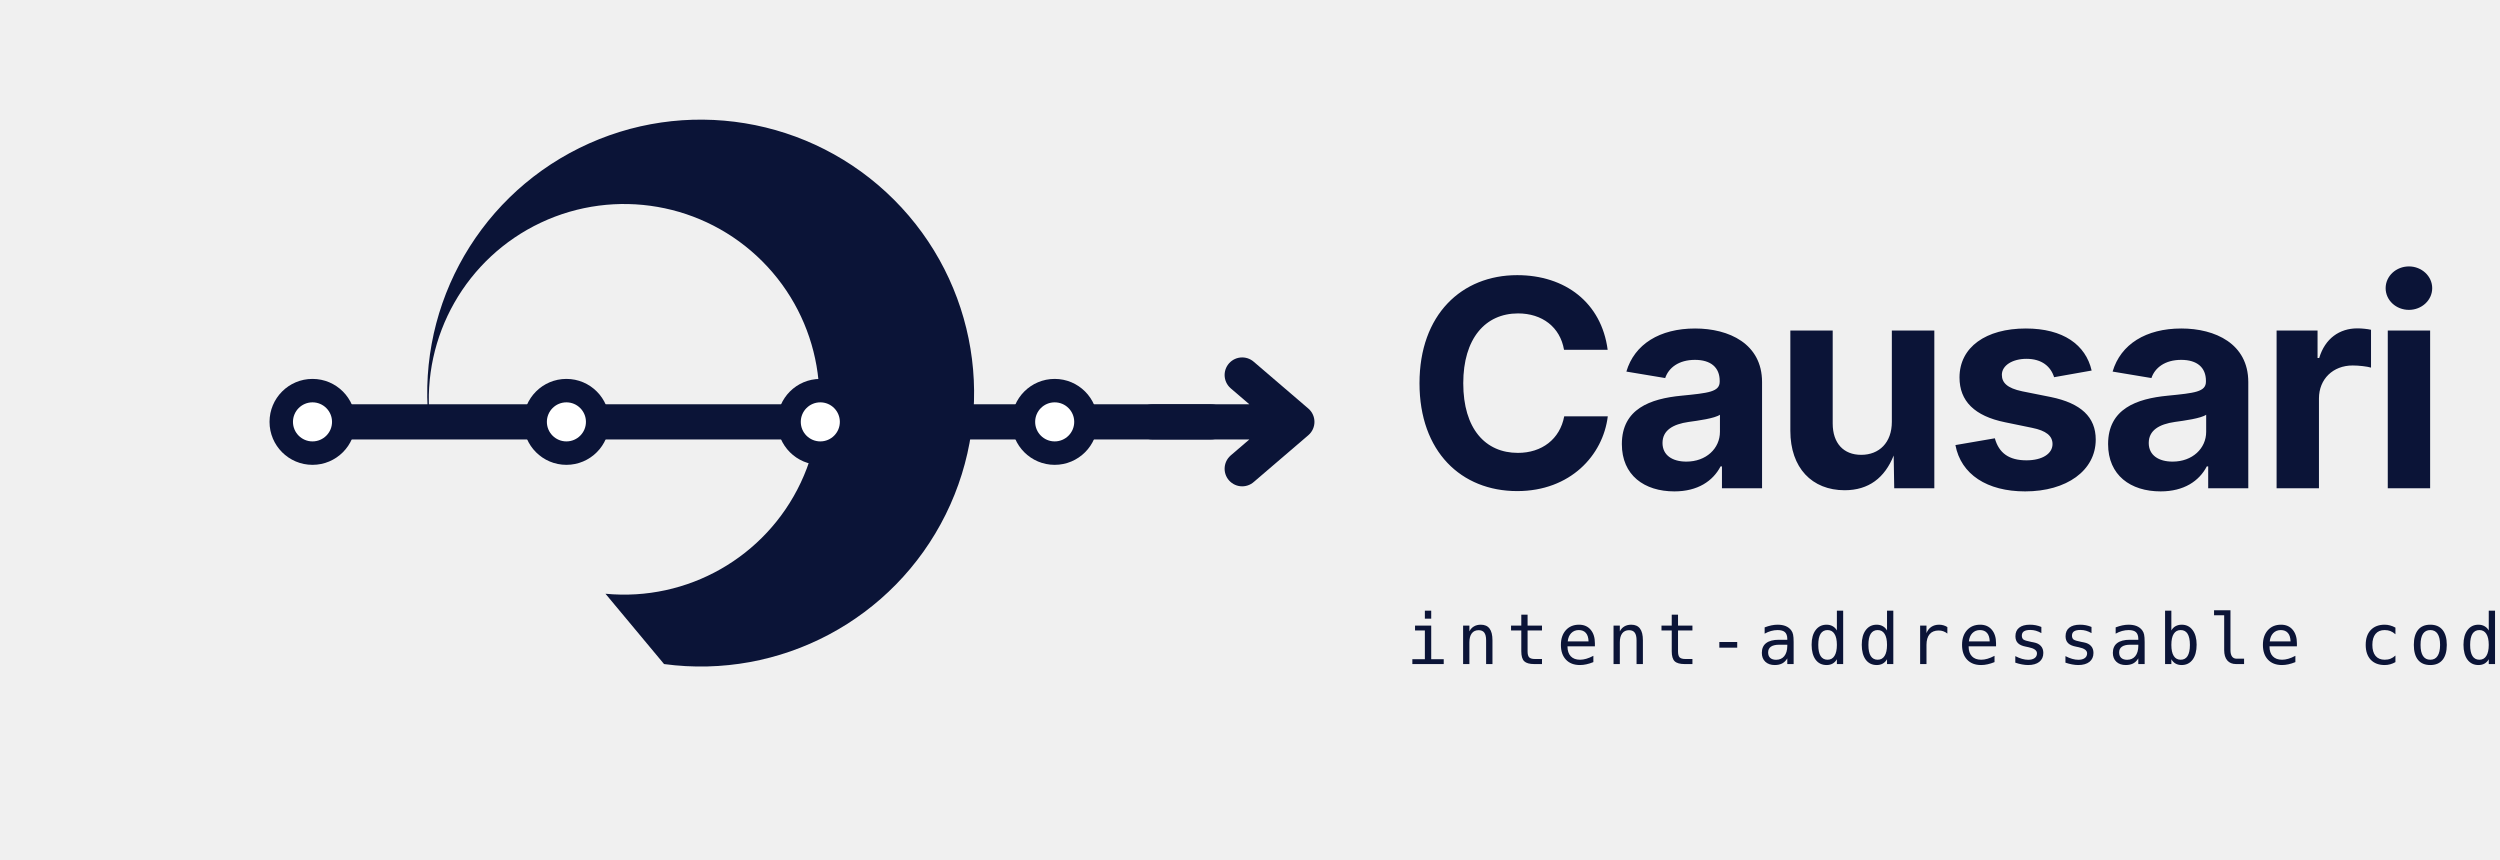
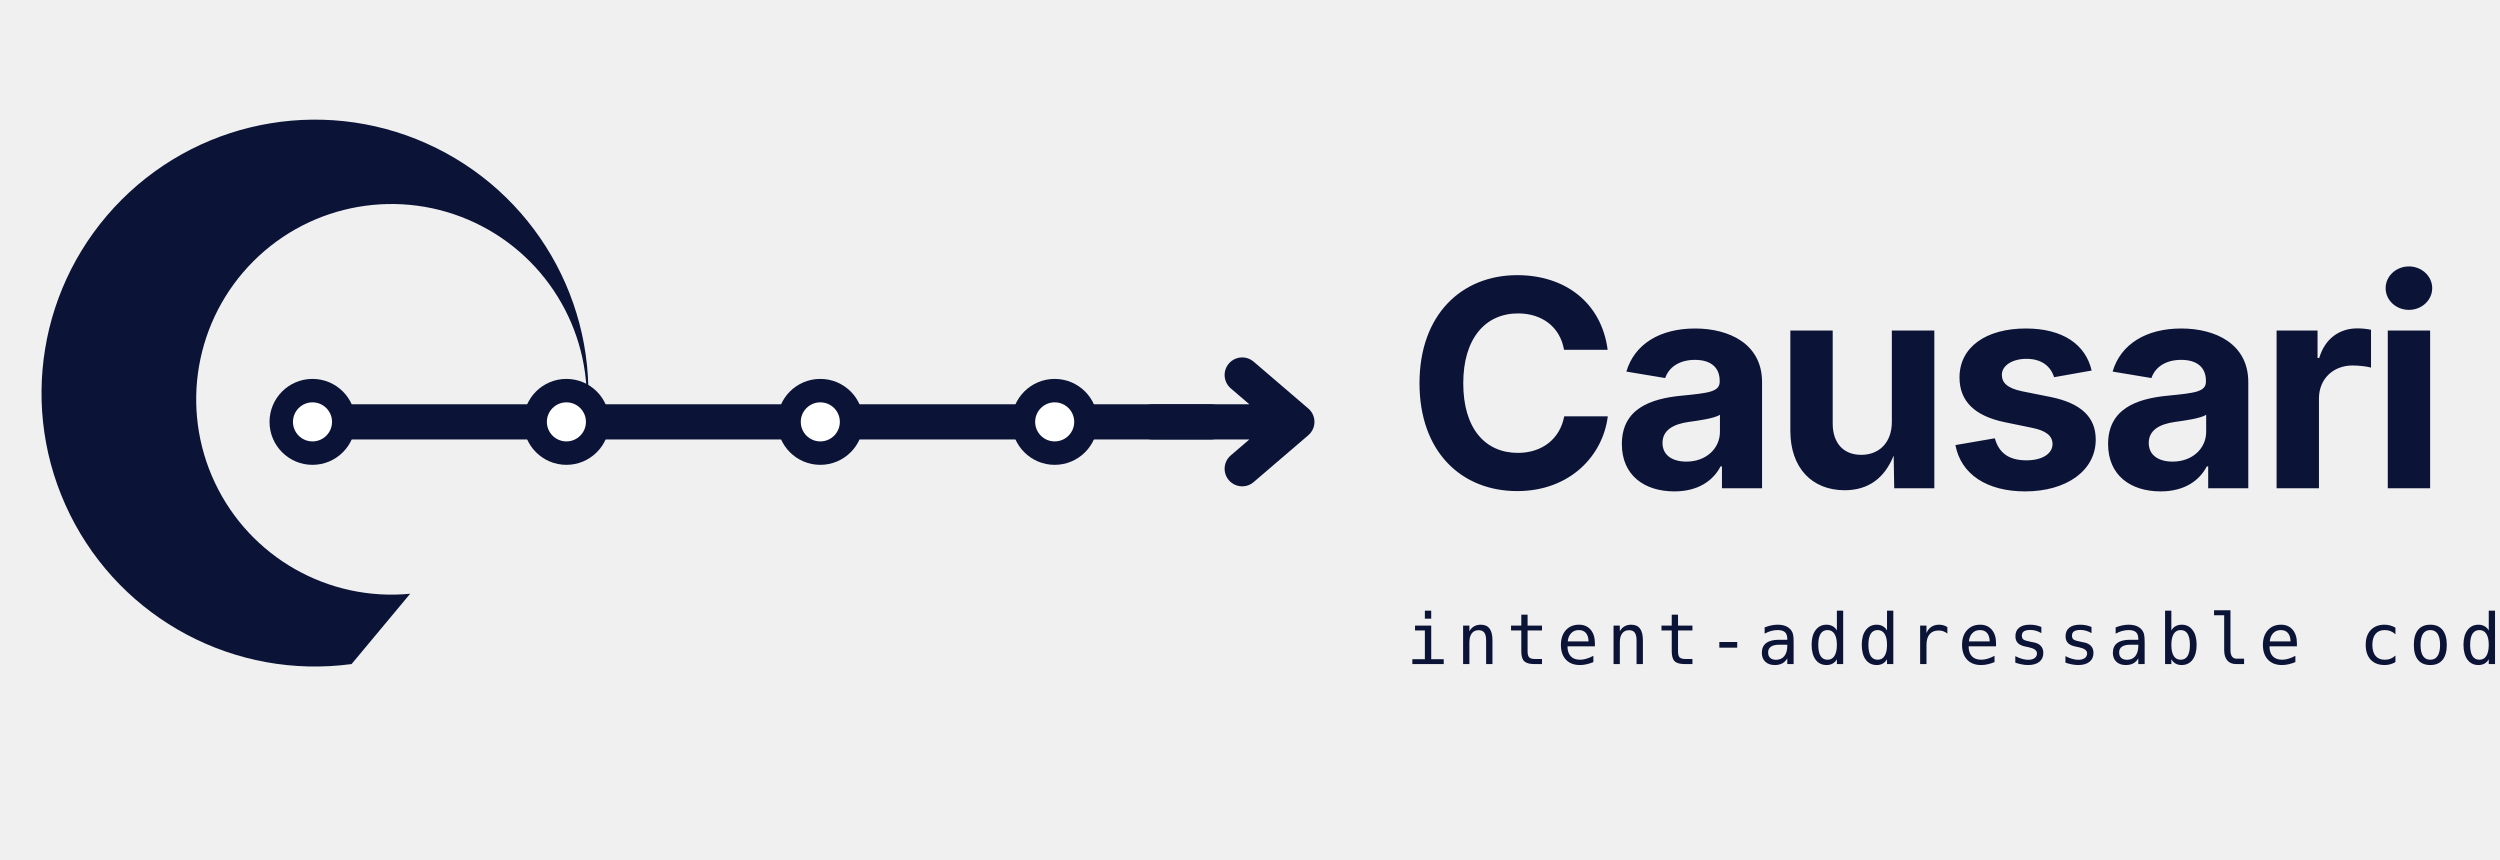
<svg xmlns="http://www.w3.org/2000/svg" viewBox="0 0 640 220" role="img" aria-label="Causari">
-   <path d="M 130 110            a 70 70 0 1 1 60 60            L 175 152            a 50 50 0 1 0 -45 -45            Z" fill="#0B1437" transform="translate(-20 0)" />
+   <path d="M 130 110            a 70 70 0 1 1 60 60            L 175 152            a 50 50 0 1 0 -45 -45            Z" fill="#0B1437" transform="translate(280 0) scale(-1 1)" />
  <g stroke="#0B1437" stroke-width="9" stroke-linecap="round" stroke-linejoin="round" fill="none">
    <polyline points="80,108 145,108 210,108 270,108 310,108" />
  </g>
  <g fill="#0B1437">
    <circle cx="80" cy="108" r="11" />
    <circle cx="145" cy="108" r="11" />
    <circle cx="210" cy="108" r="11" />
    <circle cx="270" cy="108" r="11" />
  </g>
  <g fill="#FFFFFF">
    <circle cx="80" cy="108" r="5" />
    <circle cx="145" cy="108" r="5" />
    <circle cx="210" cy="108" r="5" />
    <circle cx="270" cy="108" r="5" />
  </g>
  <path d="M 295 108 L 330 108 M 318 96 L 332 108 L 318 120" stroke="#0B1437" stroke-width="9" stroke-linecap="round" stroke-linejoin="round" fill="none" />
  <text x="360" y="125" font-family="'Inter', 'Segoe UI', system-ui, sans-serif" font-weight="700" font-size="74" letter-spacing="-2" fill="#0B1437">Causari</text>
  <text x="360" y="170" font-family="'JetBrains Mono', 'Fira Code', ui-monospace, monospace" font-size="18" letter-spacing="2" fill="#0B1437">intent-addressable code</text>
</svg>
